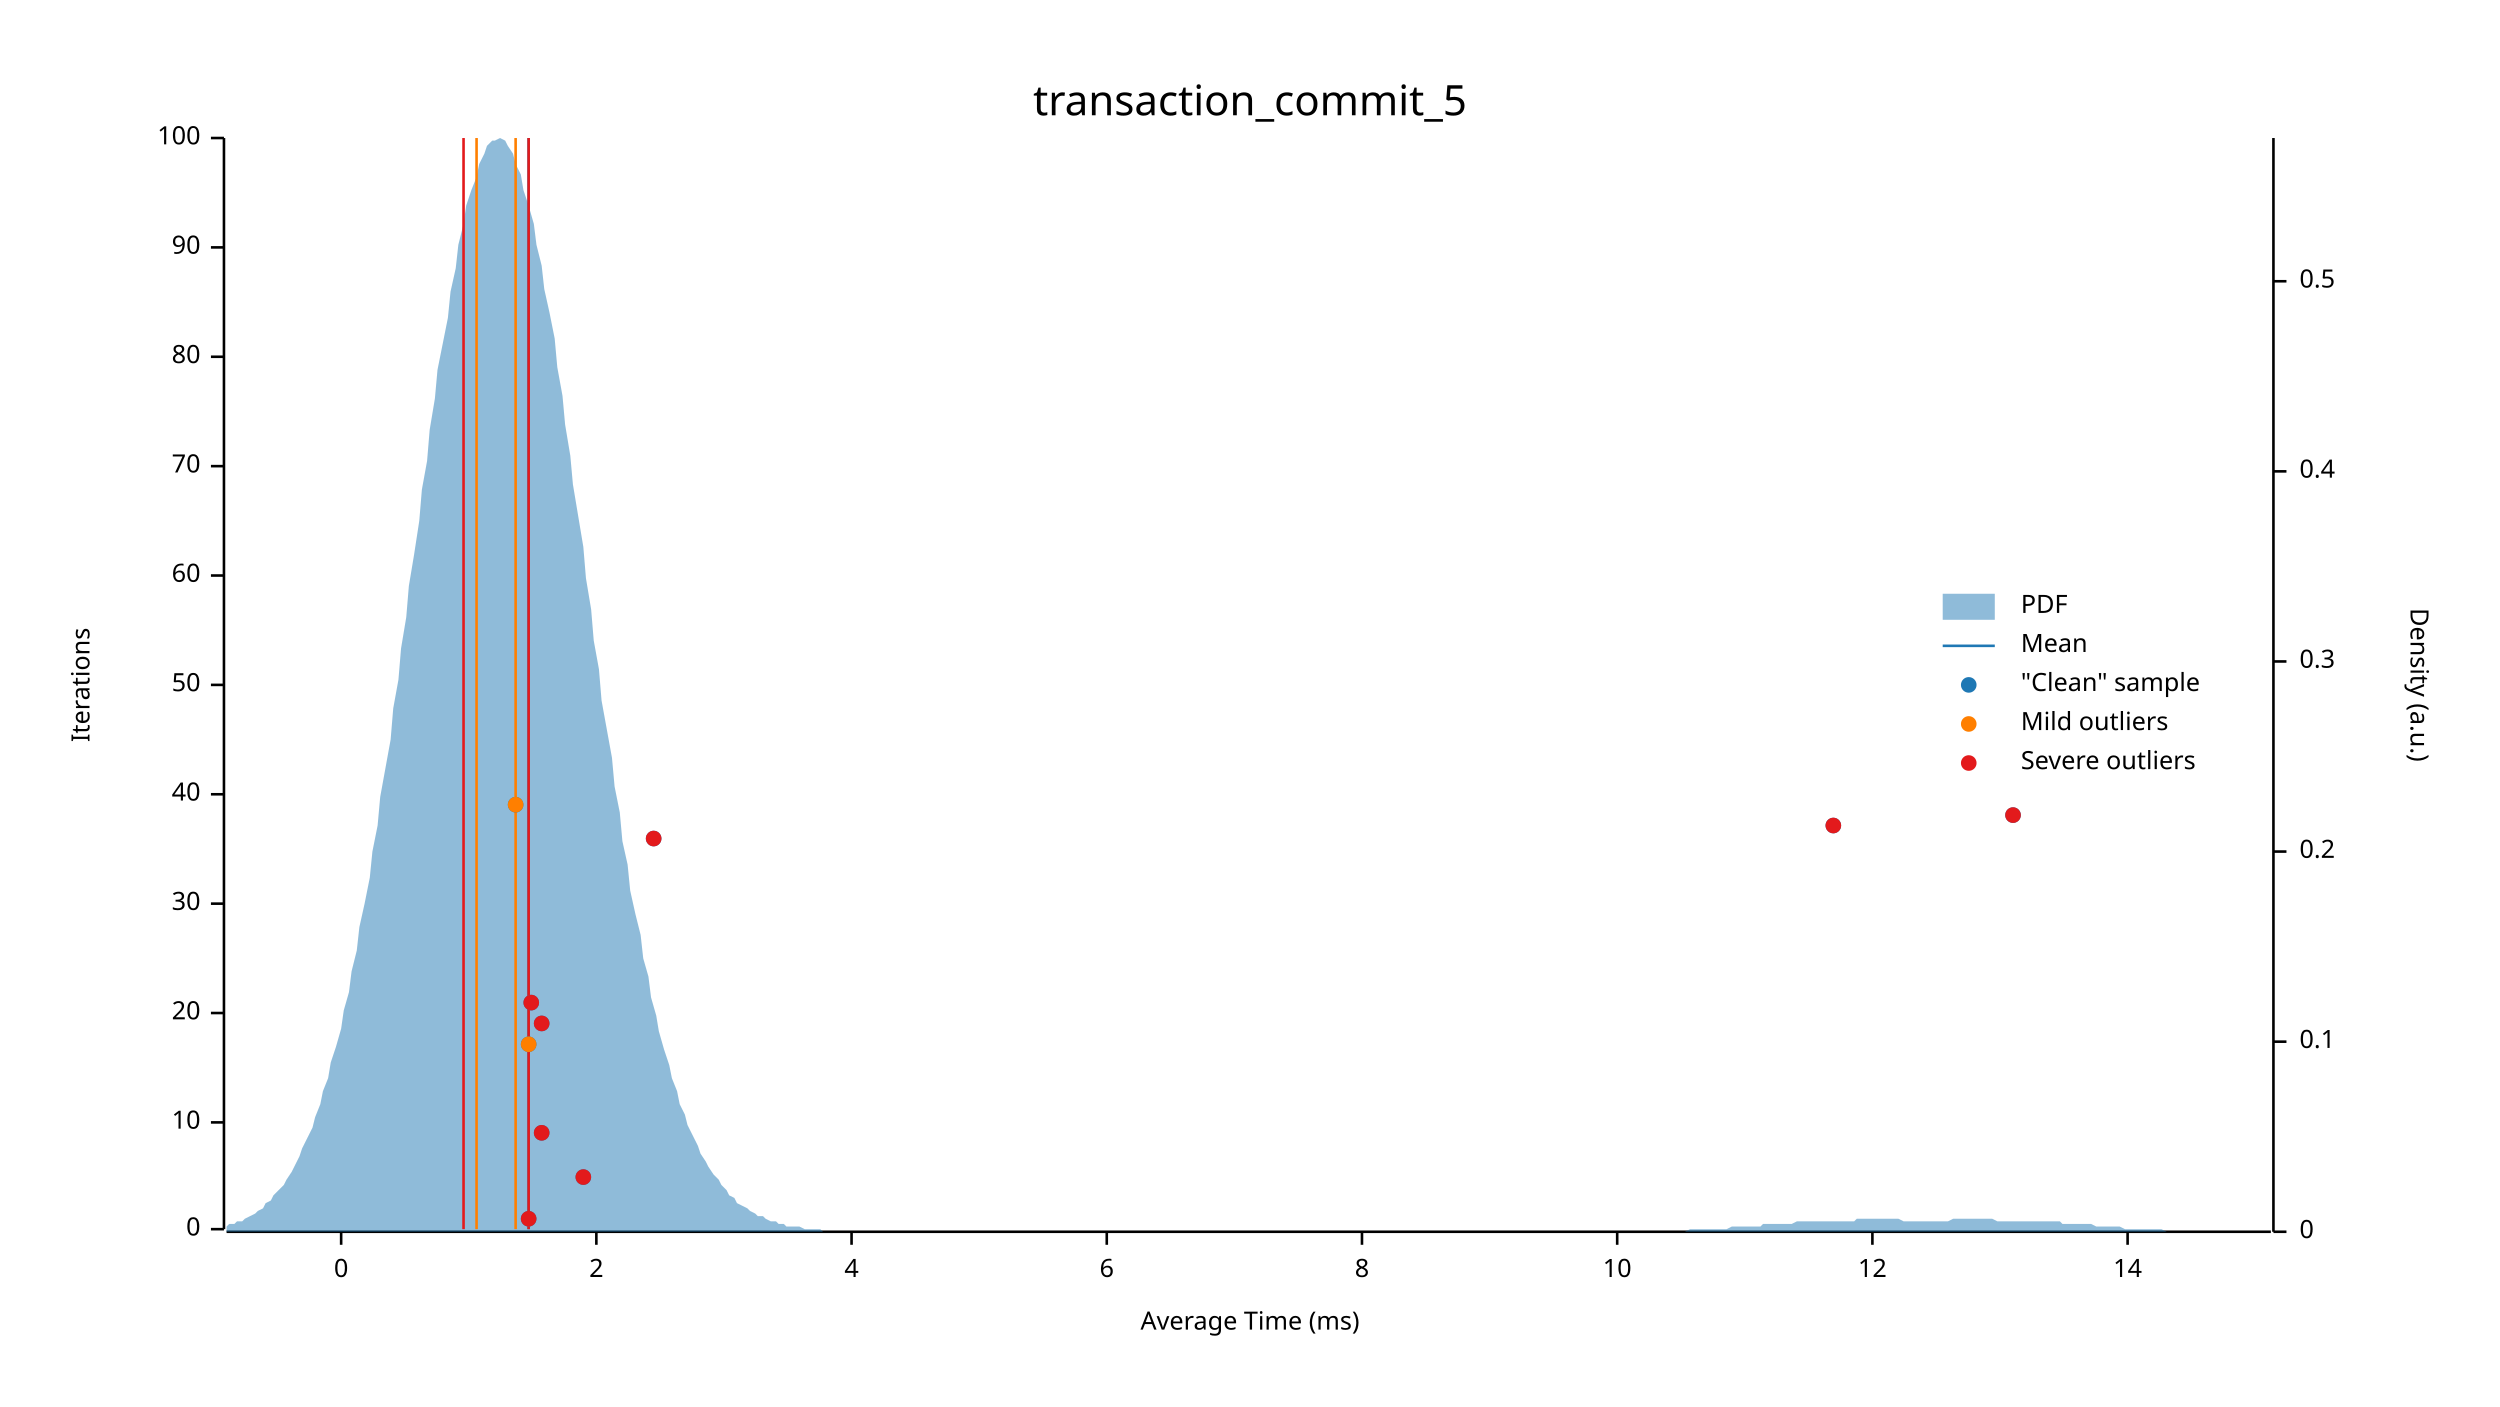
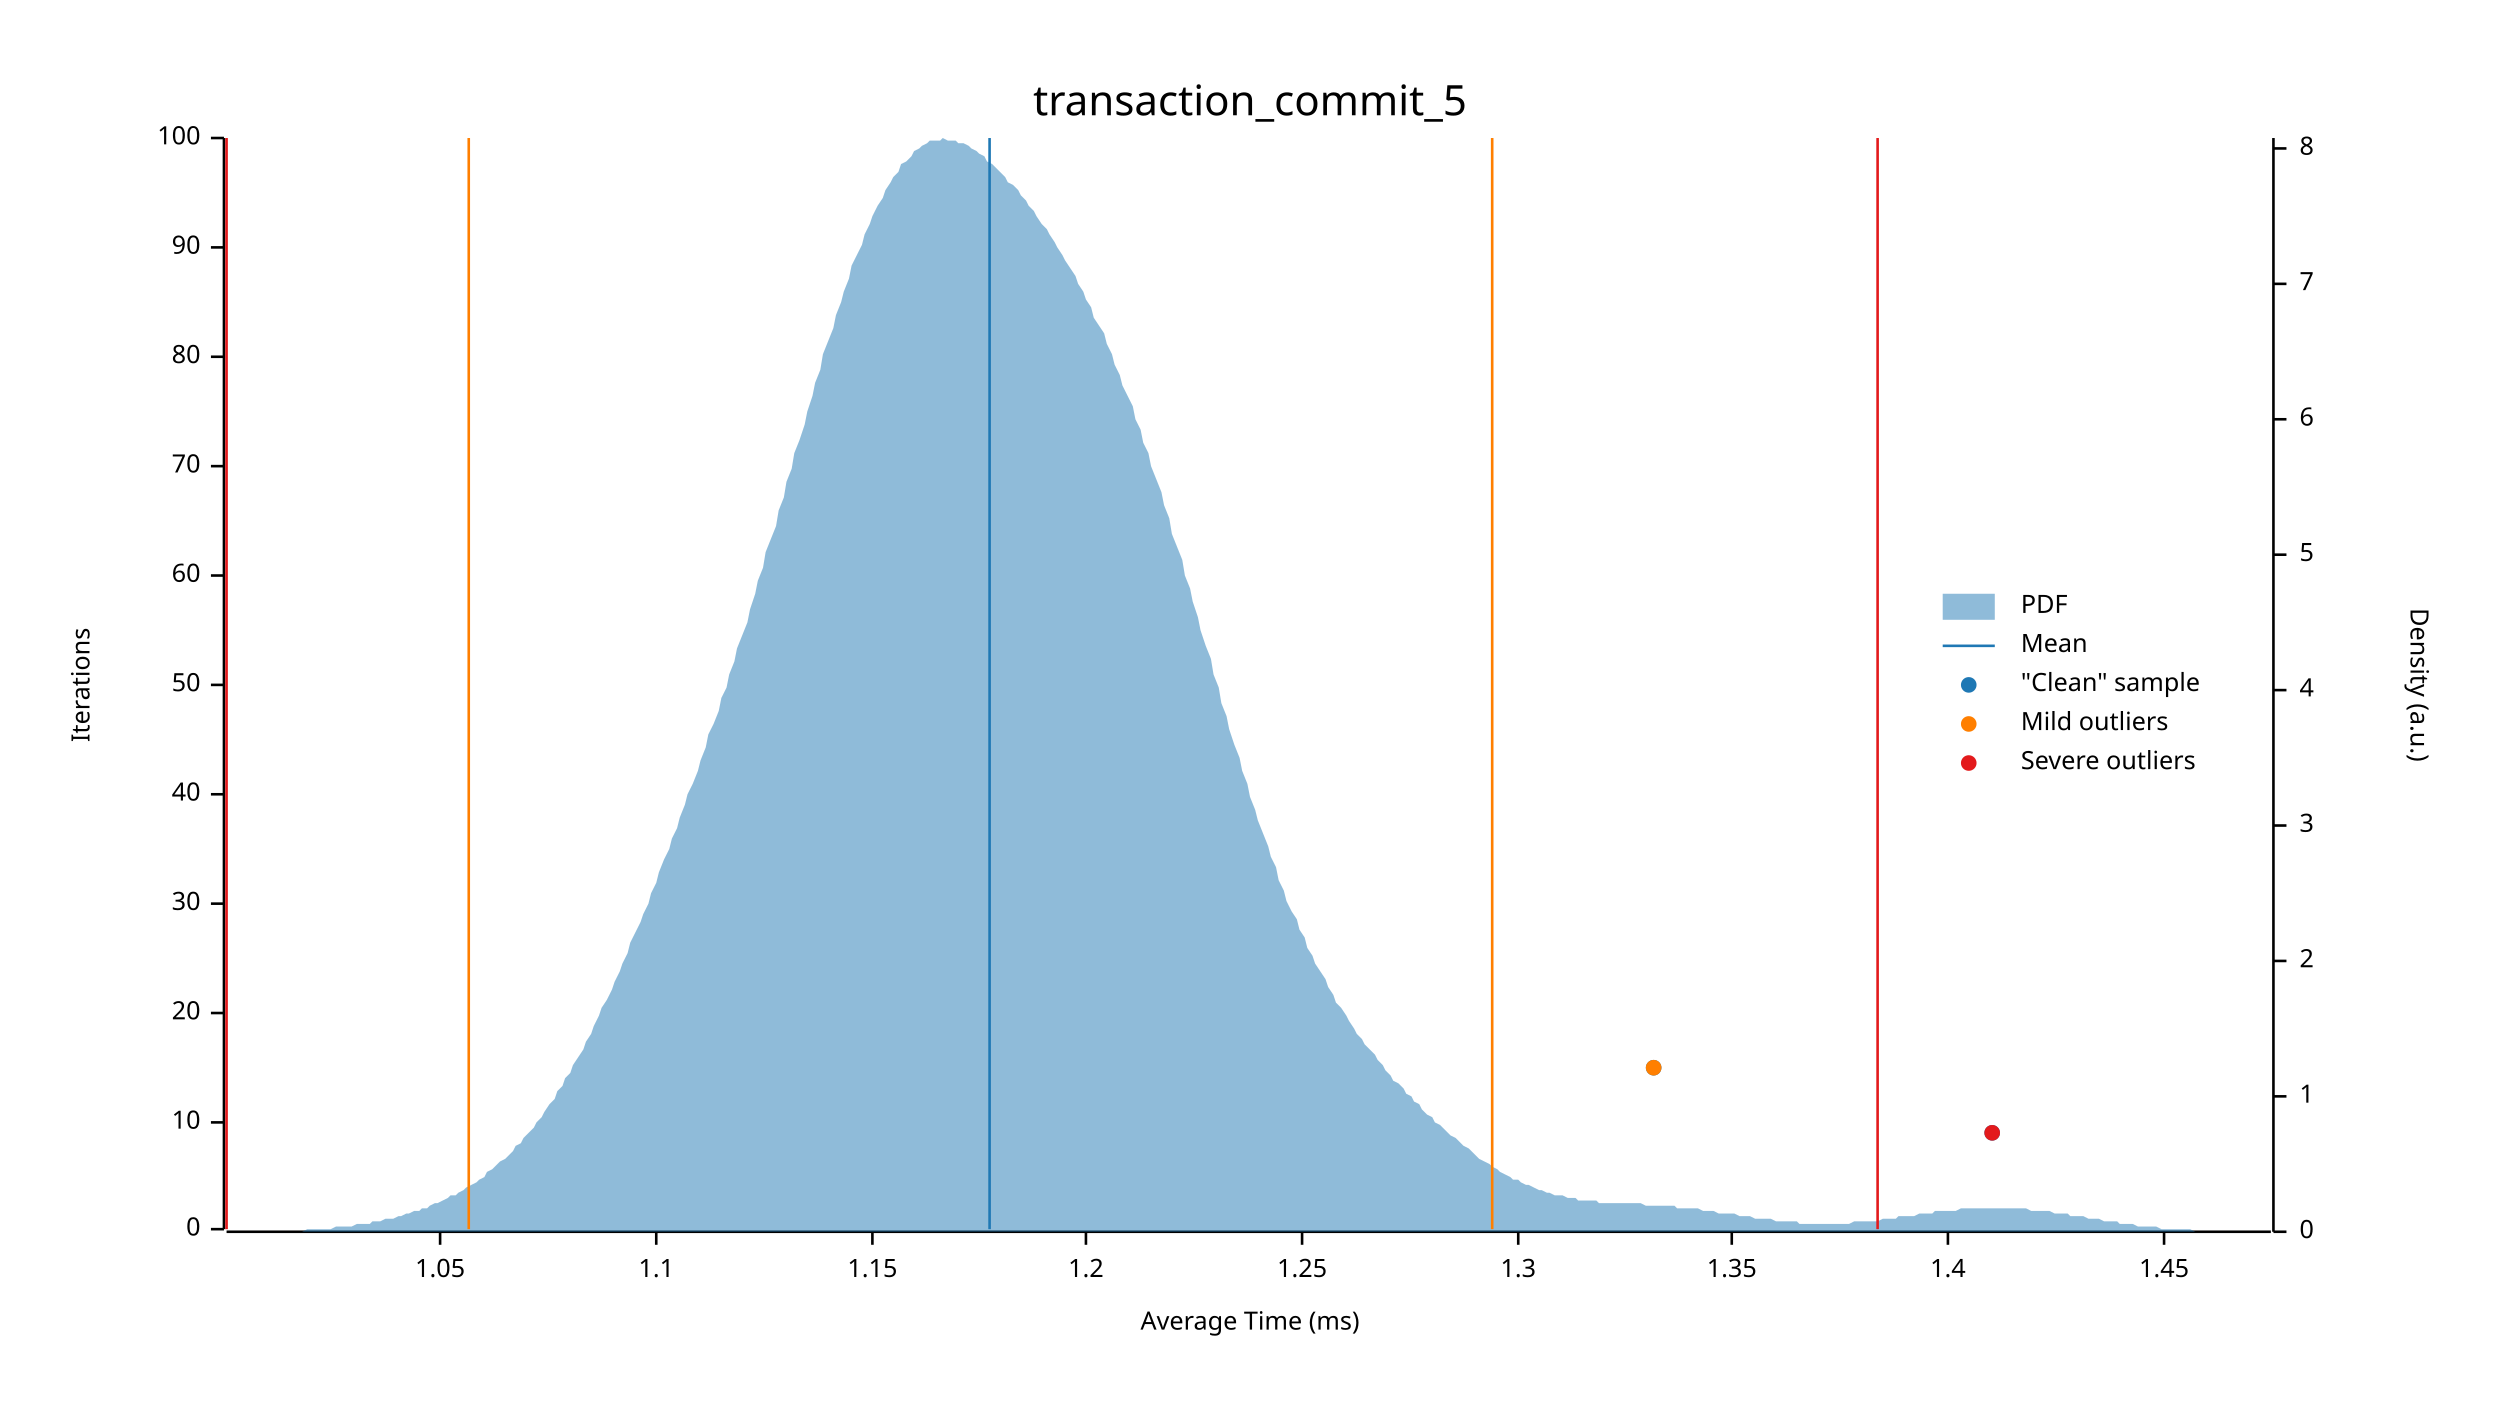
<svg xmlns="http://www.w3.org/2000/svg" width="960" height="540" viewBox="0 0 960 540">
  <text x="480" y="32" dy="0.76em" text-anchor="middle" font-family="sans-serif" font-size="16.129" opacity="1" fill="#000000">
transaction_commit_5
</text>
  <text x="27" y="263" dy="0.76em" text-anchor="middle" font-family="sans-serif" font-size="9.677" opacity="1" fill="#000000" transform="rotate(270, 27, 263)">
Iterations
</text>
  <text x="480" y="513" dy="-0.5ex" text-anchor="middle" font-family="sans-serif" font-size="9.677" opacity="1" fill="#000000">
Average Time (ms)
</text>
  <polyline fill="none" opacity="1" stroke="#000000" stroke-width="1" points="86,53 86,472 " />
  <text x="77" y="472" dy="0.5ex" text-anchor="end" font-family="sans-serif" font-size="9.677" opacity="1" fill="#000000">
0
</text>
  <polyline fill="none" opacity="1" stroke="#000000" stroke-width="1" points="81,472 86,472 " />
  <text x="77" y="431" dy="0.5ex" text-anchor="end" font-family="sans-serif" font-size="9.677" opacity="1" fill="#000000">
10
</text>
  <polyline fill="none" opacity="1" stroke="#000000" stroke-width="1" points="81,431 86,431 " />
  <text x="77" y="389" dy="0.5ex" text-anchor="end" font-family="sans-serif" font-size="9.677" opacity="1" fill="#000000">
20
</text>
  <polyline fill="none" opacity="1" stroke="#000000" stroke-width="1" points="81,389 86,389 " />
  <text x="77" y="347" dy="0.5ex" text-anchor="end" font-family="sans-serif" font-size="9.677" opacity="1" fill="#000000">
30
</text>
  <polyline fill="none" opacity="1" stroke="#000000" stroke-width="1" points="81,347 86,347 " />
  <text x="77" y="305" dy="0.5ex" text-anchor="end" font-family="sans-serif" font-size="9.677" opacity="1" fill="#000000">
40
</text>
  <polyline fill="none" opacity="1" stroke="#000000" stroke-width="1" points="81,305 86,305 " />
  <text x="77" y="263" dy="0.5ex" text-anchor="end" font-family="sans-serif" font-size="9.677" opacity="1" fill="#000000">
50
</text>
  <polyline fill="none" opacity="1" stroke="#000000" stroke-width="1" points="81,263 86,263 " />
  <text x="77" y="221" dy="0.5ex" text-anchor="end" font-family="sans-serif" font-size="9.677" opacity="1" fill="#000000">
60
</text>
  <polyline fill="none" opacity="1" stroke="#000000" stroke-width="1" points="81,221 86,221 " />
  <text x="77" y="179" dy="0.5ex" text-anchor="end" font-family="sans-serif" font-size="9.677" opacity="1" fill="#000000">
70
</text>
  <polyline fill="none" opacity="1" stroke="#000000" stroke-width="1" points="81,179 86,179 " />
  <text x="77" y="137" dy="0.5ex" text-anchor="end" font-family="sans-serif" font-size="9.677" opacity="1" fill="#000000">
80
</text>
  <polyline fill="none" opacity="1" stroke="#000000" stroke-width="1" points="81,137 86,137 " />
  <text x="77" y="95" dy="0.5ex" text-anchor="end" font-family="sans-serif" font-size="9.677" opacity="1" fill="#000000">
90
</text>
  <polyline fill="none" opacity="1" stroke="#000000" stroke-width="1" points="81,95 86,95 " />
  <text x="77" y="53" dy="0.5ex" text-anchor="end" font-family="sans-serif" font-size="9.677" opacity="1" fill="#000000">
100
</text>
  <polyline fill="none" opacity="1" stroke="#000000" stroke-width="1" points="81,53 86,53 " />
  <polyline fill="none" opacity="1" stroke="#000000" stroke-width="1" points="87,473 872,473 " />
-   <text x="131" y="483" dy="0.76em" text-anchor="middle" font-family="sans-serif" font-size="9.677" opacity="1" fill="#000000">
- 0
+   <text x="169" y="483" dy="0.76em" text-anchor="middle" font-family="sans-serif" font-size="9.677" opacity="1" fill="#000000">
+ 1.05
</text>
-   <polyline fill="none" opacity="1" stroke="#000000" stroke-width="1" points="131,473 131,478 " />
-   <text x="229" y="483" dy="0.76em" text-anchor="middle" font-family="sans-serif" font-size="9.677" opacity="1" fill="#000000">
- 2
+   <polyline fill="none" opacity="1" stroke="#000000" stroke-width="1" points="169,473 169,478 " />
+   <text x="252" y="483" dy="0.76em" text-anchor="middle" font-family="sans-serif" font-size="9.677" opacity="1" fill="#000000">
+ 1.1
</text>
-   <polyline fill="none" opacity="1" stroke="#000000" stroke-width="1" points="229,473 229,478 " />
-   <text x="327" y="483" dy="0.76em" text-anchor="middle" font-family="sans-serif" font-size="9.677" opacity="1" fill="#000000">
- 4
+   <polyline fill="none" opacity="1" stroke="#000000" stroke-width="1" points="252,473 252,478 " />
+   <text x="335" y="483" dy="0.76em" text-anchor="middle" font-family="sans-serif" font-size="9.677" opacity="1" fill="#000000">
+ 1.15
</text>
-   <polyline fill="none" opacity="1" stroke="#000000" stroke-width="1" points="327,473 327,478 " />
-   <text x="425" y="483" dy="0.76em" text-anchor="middle" font-family="sans-serif" font-size="9.677" opacity="1" fill="#000000">
- 6
+   <polyline fill="none" opacity="1" stroke="#000000" stroke-width="1" points="335,473 335,478 " />
+   <text x="417" y="483" dy="0.76em" text-anchor="middle" font-family="sans-serif" font-size="9.677" opacity="1" fill="#000000">
+ 1.2
</text>
-   <polyline fill="none" opacity="1" stroke="#000000" stroke-width="1" points="425,473 425,478 " />
-   <text x="523" y="483" dy="0.76em" text-anchor="middle" font-family="sans-serif" font-size="9.677" opacity="1" fill="#000000">
- 8
+   <polyline fill="none" opacity="1" stroke="#000000" stroke-width="1" points="417,473 417,478 " />
+   <text x="500" y="483" dy="0.76em" text-anchor="middle" font-family="sans-serif" font-size="9.677" opacity="1" fill="#000000">
+ 1.25
</text>
-   <polyline fill="none" opacity="1" stroke="#000000" stroke-width="1" points="523,473 523,478 " />
-   <text x="621" y="483" dy="0.76em" text-anchor="middle" font-family="sans-serif" font-size="9.677" opacity="1" fill="#000000">
- 10
+   <polyline fill="none" opacity="1" stroke="#000000" stroke-width="1" points="500,473 500,478 " />
+   <text x="583" y="483" dy="0.76em" text-anchor="middle" font-family="sans-serif" font-size="9.677" opacity="1" fill="#000000">
+ 1.3
</text>
-   <polyline fill="none" opacity="1" stroke="#000000" stroke-width="1" points="621,473 621,478 " />
-   <text x="719" y="483" dy="0.76em" text-anchor="middle" font-family="sans-serif" font-size="9.677" opacity="1" fill="#000000">
- 12
+   <polyline fill="none" opacity="1" stroke="#000000" stroke-width="1" points="583,473 583,478 " />
+   <text x="665" y="483" dy="0.76em" text-anchor="middle" font-family="sans-serif" font-size="9.677" opacity="1" fill="#000000">
+ 1.35
</text>
-   <polyline fill="none" opacity="1" stroke="#000000" stroke-width="1" points="719,473 719,478 " />
-   <text x="817" y="483" dy="0.76em" text-anchor="middle" font-family="sans-serif" font-size="9.677" opacity="1" fill="#000000">
- 14
+   <polyline fill="none" opacity="1" stroke="#000000" stroke-width="1" points="665,473 665,478 " />
+   <text x="748" y="483" dy="0.76em" text-anchor="middle" font-family="sans-serif" font-size="9.677" opacity="1" fill="#000000">
+ 1.4
</text>
-   <polyline fill="none" opacity="1" stroke="#000000" stroke-width="1" points="817,473 817,478 " />
+   <polyline fill="none" opacity="1" stroke="#000000" stroke-width="1" points="748,473 748,478 " />
+   <text x="831" y="483" dy="0.76em" text-anchor="middle" font-family="sans-serif" font-size="9.677" opacity="1" fill="#000000">
+ 1.45
+ </text>
+   <polyline fill="none" opacity="1" stroke="#000000" stroke-width="1" points="831,473 831,478 " />
  <text x="933" y="263" dy="0.76em" text-anchor="middle" font-family="sans-serif" font-size="9.677" opacity="1" fill="#000000" transform="rotate(90, 933, 263)">
Density (a.u.)
</text>
  <polyline fill="none" opacity="1" stroke="#000000" stroke-width="1" points="873,53 873,473 " />
  <text x="883" y="473" dy="0.5ex" text-anchor="start" font-family="sans-serif" font-size="9.677" opacity="1" fill="#000000">
0
</text>
  <polyline fill="none" opacity="1" stroke="#000000" stroke-width="1" points="873,473 878,473 " />
-   <text x="883" y="400" dy="0.5ex" text-anchor="start" font-family="sans-serif" font-size="9.677" opacity="1" fill="#000000">
- 0.1
+   <text x="883" y="421" dy="0.5ex" text-anchor="start" font-family="sans-serif" font-size="9.677" opacity="1" fill="#000000">
+ 1
</text>
-   <polyline fill="none" opacity="1" stroke="#000000" stroke-width="1" points="873,400 878,400 " />
-   <text x="883" y="327" dy="0.5ex" text-anchor="start" font-family="sans-serif" font-size="9.677" opacity="1" fill="#000000">
- 0.2
+   <polyline fill="none" opacity="1" stroke="#000000" stroke-width="1" points="873,421 878,421 " />
+   <text x="883" y="369" dy="0.5ex" text-anchor="start" font-family="sans-serif" font-size="9.677" opacity="1" fill="#000000">
+ 2
</text>
-   <polyline fill="none" opacity="1" stroke="#000000" stroke-width="1" points="873,327 878,327 " />
-   <text x="883" y="254" dy="0.5ex" text-anchor="start" font-family="sans-serif" font-size="9.677" opacity="1" fill="#000000">
- 0.3
+   <polyline fill="none" opacity="1" stroke="#000000" stroke-width="1" points="873,369 878,369 " />
+   <text x="883" y="317" dy="0.5ex" text-anchor="start" font-family="sans-serif" font-size="9.677" opacity="1" fill="#000000">
+ 3
</text>
-   <polyline fill="none" opacity="1" stroke="#000000" stroke-width="1" points="873,254 878,254 " />
-   <text x="883" y="181" dy="0.5ex" text-anchor="start" font-family="sans-serif" font-size="9.677" opacity="1" fill="#000000">
- 0.4
+   <polyline fill="none" opacity="1" stroke="#000000" stroke-width="1" points="873,317 878,317 " />
+   <text x="883" y="265" dy="0.5ex" text-anchor="start" font-family="sans-serif" font-size="9.677" opacity="1" fill="#000000">
+ 4
</text>
-   <polyline fill="none" opacity="1" stroke="#000000" stroke-width="1" points="873,181 878,181 " />
-   <text x="883" y="108" dy="0.5ex" text-anchor="start" font-family="sans-serif" font-size="9.677" opacity="1" fill="#000000">
- 0.5
+   <polyline fill="none" opacity="1" stroke="#000000" stroke-width="1" points="873,265 878,265 " />
+   <text x="883" y="213" dy="0.5ex" text-anchor="start" font-family="sans-serif" font-size="9.677" opacity="1" fill="#000000">
+ 5
</text>
-   <polyline fill="none" opacity="1" stroke="#000000" stroke-width="1" points="873,108 878,108 " />
-   <polygon opacity="0.5" fill="#1F78B4" points="87,471 88,470 90,470 91,469 93,469 94,468 96,467 98,466 99,465 101,464 102,462 104,461 105,459 107,457 109,455 110,453 112,450 113,448 115,444 116,441 118,437 120,433 121,429 123,424 124,419 126,414 127,408 129,402 131,395 132,388 134,381 135,373 137,365 138,356 140,347 142,337 143,327 145,317 146,306 148,295 150,284 151,272 153,261 154,249 156,237 157,225 159,213 161,200 162,188 164,177 165,165 167,153 168,142 170,132 172,122 173,112 175,103 176,94 178,86 179,79 181,73 183,68 184,63 186,59 187,56 189,54 190,54 192,53 194,54 195,56 197,59 198,63 200,67 201,73 203,79 205,86 206,94 208,102 209,111 211,120 213,130 214,141 216,152 217,163 219,175 220,186 222,198 224,210 225,222 227,234 228,246 230,257 231,269 233,280 235,291 236,302 238,312 239,323 241,332 242,342 244,351 246,359 247,368 249,375 250,383 252,390 253,396 255,403 257,409 258,414 260,419 261,424 263,428 264,432 266,436 268,440 269,443 271,446 272,448 274,451 276,453 277,455 279,457 280,459 282,460 283,462 285,463 287,464 288,465 290,466 291,467 293,467 294,468 296,469 298,469 299,470 301,470 302,471 304,471 305,471 307,471 309,472 310,472 312,472 313,472 315,472 316,473 318,473 320,473 321,473 323,473 324,473 326,473 327,473 329,473 331,473 332,473 334,473 335,473 337,473 339,473 340,473 342,473 343,473 345,473 346,473 348,473 350,473 351,473 353,473 354,473 356,473 357,473 359,473 361,473 362,473 364,473 365,473 367,473 368,473 370,473 372,473 373,473 375,473 376,473 378,473 379,473 381,473 383,473 384,473 386,473 387,473 389,473 391,473 392,473 394,473 395,473 397,473 398,473 400,473 402,473 403,473 405,473 406,473 408,473 409,473 411,473 413,473 414,473 416,473 417,473 419,473 420,473 422,473 424,473 425,473 427,473 428,473 430,473 431,473 433,473 435,473 436,473 438,473 439,473 441,473 442,473 444,473 446,473 447,473 449,473 450,473 452,473 454,473 455,473 457,473 458,473 460,473 461,473 463,473 465,473 466,473 468,473 469,473 471,473 472,473 474,473 476,473 477,473 479,473 480,473 482,473 483,473 485,473 487,473 488,473 490,473 491,473 493,473 494,473 496,473 498,473 499,473 501,473 502,473 504,473 505,473 507,473 509,473 510,473 512,473 513,473 515,473 517,473 518,473 520,473 521,473 523,473 524,473 526,473 528,473 529,473 531,473 532,473 534,473 535,473 537,473 539,473 540,473 542,473 543,473 545,473 546,473 548,473 550,473 551,473 553,473 554,473 556,473 557,473 559,473 561,473 562,473 564,473 565,473 567,473 568,473 570,473 572,473 573,473 575,473 576,473 578,473 580,473 581,473 583,473 584,473 586,473 587,473 589,473 591,473 592,473 594,473 595,473 597,473 598,473 600,473 602,473 603,473 605,473 606,473 608,473 609,473 611,473 613,473 614,473 616,473 617,473 619,473 620,473 622,473 624,473 625,473 627,473 628,473 630,473 632,473 633,473 635,473 636,473 638,473 639,473 641,473 643,473 644,473 646,473 647,473 649,472 650,472 652,472 654,472 655,472 657,472 658,472 660,472 661,472 663,472 665,471 666,471 668,471 669,471 671,471 672,471 674,471 676,471 677,470 679,470 680,470 682,470 683,470 685,470 687,470 688,470 690,469 691,469 693,469 695,469 696,469 698,469 699,469 701,469 702,469 704,469 706,469 707,469 709,469 710,469 712,469 713,468 715,468 717,468 718,468 720,468 721,468 723,468 724,468 726,468 728,468 729,468 731,469 732,469 734,469 735,469 737,469 739,469 740,469 742,469 743,469 745,469 746,469 748,469 750,468 751,468 753,468 754,468 756,468 758,468 759,468 761,468 762,468 764,468 765,468 767,469 769,469 770,469 772,469 773,469 775,469 776,469 778,469 780,469 781,469 783,469 784,469 786,469 787,469 789,469 791,469 792,470 794,470 795,470 797,470 798,470 800,470 802,470 803,470 805,471 806,471 808,471 809,471 811,471 813,471 814,471 816,472 817,472 819,472 821,472 822,472 824,472 825,472 827,472 828,472 830,472 832,473 833,473 835,473 836,473 838,473 839,473 841,473 843,473 844,473 846,473 847,473 849,473 850,473 852,473 854,473 855,473 857,473 858,473 860,473 861,473 863,473 865,473 866,473 868,473 869,473 871,473 873,473 873,473 87,473 " />
-   <polyline fill="none" opacity="1" stroke="#1F78B4" stroke-width="1" points="203,472 203,53 " />
-   <polyline fill="none" opacity="1" stroke="#FF7F00" stroke-width="1" points="183,472 183,53 " />
-   <polyline fill="none" opacity="1" stroke="#FF7F00" stroke-width="1" points="198,472 198,53 " />
-   <polyline fill="none" opacity="1" stroke="#E31A1C" stroke-width="1" points="178,472 178,53 " />
-   <polyline fill="none" opacity="1" stroke="#E31A1C" stroke-width="1" points="203,472 203,53 " />
-   <circle cx="203" cy="468" r="3" opacity="1" fill="#1F78B4" stroke="none" stroke-width="1" />
-   <circle cx="224" cy="452" r="3" opacity="1" fill="#1F78B4" stroke="none" stroke-width="1" />
-   <circle cx="208" cy="435" r="3" opacity="1" fill="#1F78B4" stroke="none" stroke-width="1" />
-   <circle cx="203" cy="401" r="3" opacity="1" fill="#1F78B4" stroke="none" stroke-width="1" />
-   <circle cx="208" cy="393" r="3" opacity="1" fill="#1F78B4" stroke="none" stroke-width="1" />
-   <circle cx="204" cy="385" r="3" opacity="1" fill="#1F78B4" stroke="none" stroke-width="1" />
-   <circle cx="251" cy="322" r="3" opacity="1" fill="#1F78B4" stroke="none" stroke-width="1" />
-   <circle cx="704" cy="317" r="3" opacity="1" fill="#1F78B4" stroke="none" stroke-width="1" />
-   <circle cx="773" cy="313" r="3" opacity="1" fill="#1F78B4" stroke="none" stroke-width="1" />
-   <circle cx="198" cy="309" r="3" opacity="1" fill="#1F78B4" stroke="none" stroke-width="1" />
-   <circle cx="203" cy="401" r="3" opacity="1" fill="#FF7F00" stroke="none" stroke-width="1" />
-   <circle cx="198" cy="309" r="3" opacity="1" fill="#FF7F00" stroke="none" stroke-width="1" />
-   <circle cx="203" cy="468" r="3" opacity="1" fill="#E31A1C" stroke="none" stroke-width="1" />
-   <circle cx="224" cy="452" r="3" opacity="1" fill="#E31A1C" stroke="none" stroke-width="1" />
-   <circle cx="208" cy="435" r="3" opacity="1" fill="#E31A1C" stroke="none" stroke-width="1" />
-   <circle cx="208" cy="393" r="3" opacity="1" fill="#E31A1C" stroke="none" stroke-width="1" />
-   <circle cx="204" cy="385" r="3" opacity="1" fill="#E31A1C" stroke="none" stroke-width="1" />
-   <circle cx="251" cy="322" r="3" opacity="1" fill="#E31A1C" stroke="none" stroke-width="1" />
-   <circle cx="704" cy="317" r="3" opacity="1" fill="#E31A1C" stroke="none" stroke-width="1" />
-   <circle cx="773" cy="313" r="3" opacity="1" fill="#E31A1C" stroke="none" stroke-width="1" />
+   <polyline fill="none" opacity="1" stroke="#000000" stroke-width="1" points="873,213 878,213 " />
+   <text x="883" y="161" dy="0.5ex" text-anchor="start" font-family="sans-serif" font-size="9.677" opacity="1" fill="#000000">
+ 6
+ </text>
+   <polyline fill="none" opacity="1" stroke="#000000" stroke-width="1" points="873,161 878,161 " />
+   <text x="883" y="109" dy="0.5ex" text-anchor="start" font-family="sans-serif" font-size="9.677" opacity="1" fill="#000000">
+ 7
+ </text>
+   <polyline fill="none" opacity="1" stroke="#000000" stroke-width="1" points="873,109 878,109 " />
+   <text x="883" y="57" dy="0.5ex" text-anchor="start" font-family="sans-serif" font-size="9.677" opacity="1" fill="#000000">
+ 8
+ </text>
+   <polyline fill="none" opacity="1" stroke="#000000" stroke-width="1" points="873,57 878,57 " />
+   <polygon opacity="0.5" fill="#1F78B4" points="87,473 88,473 90,473 91,473 93,473 94,473 96,473 98,473 99,473 101,473 102,473 104,473 105,473 107,473 109,473 110,473 112,473 113,473 115,473 116,473 118,472 120,472 121,472 123,472 124,472 126,472 127,472 129,471 131,471 132,471 134,471 135,471 137,470 138,470 140,470 142,470 143,469 145,469 146,469 148,468 150,468 151,468 153,467 154,467 156,466 157,466 159,465 161,465 162,464 164,464 165,463 167,462 168,462 170,461 172,460 173,459 175,459 176,458 178,457 179,456 181,455 183,454 184,453 186,452 187,450 189,449 190,448 192,446 194,445 195,444 197,442 198,440 200,439 201,437 203,435 205,433 206,431 208,429 209,427 211,424 213,422 214,419 216,417 217,414 219,412 220,409 222,406 224,403 225,400 227,397 228,394 230,390 231,387 233,384 235,380 236,377 238,373 239,370 241,366 242,362 244,358 246,354 247,351 249,347 250,343 252,339 253,335 255,330 257,326 258,322 260,318 261,314 263,309 264,305 266,301 268,296 269,292 271,287 272,282 274,278 276,273 277,268 279,264 280,259 282,254 283,249 285,244 287,239 288,234 290,228 291,223 293,218 294,212 296,207 298,202 299,196 301,191 302,185 304,180 305,174 307,169 309,163 310,158 312,152 313,147 315,142 316,136 318,131 320,126 321,121 323,116 324,112 326,107 327,102 329,98 331,94 332,90 334,86 335,83 337,79 339,76 340,73 342,70 343,68 345,66 346,63 348,62 350,60 351,58 353,57 354,56 356,55 357,54 359,54 361,54 362,53 364,54 365,54 367,54 368,55 370,55 372,56 373,57 375,58 376,59 378,60 379,62 381,63 383,65 384,66 386,68 387,70 389,71 391,73 392,75 394,77 395,79 397,81 398,83 400,86 402,88 403,90 405,93 406,95 408,98 409,100 411,103 413,106 414,109 416,112 417,115 419,118 420,122 422,125 424,128 425,132 427,136 428,140 430,144 431,148 433,152 435,156 436,161 438,165 439,170 441,174 442,179 444,184 446,189 447,194 449,199 450,205 452,210 454,215 455,221 457,226 458,231 460,237 461,242 463,248 465,253 466,259 468,264 469,270 471,275 472,280 474,286 476,291 477,296 479,301 480,306 482,311 483,315 485,320 487,325 488,329 490,333 491,338 493,342 494,346 496,350 498,353 499,357 501,360 502,364 504,367 505,370 507,373 509,376 510,379 512,382 513,385 515,387 517,390 518,392 520,395 521,397 523,399 524,401 526,403 528,405 529,407 531,409 532,411 534,413 535,415 537,416 539,418 540,420 542,421 543,423 545,424 546,426 548,428 550,429 551,431 553,432 554,433 556,435 557,436 559,437 561,439 562,440 564,441 565,442 567,444 568,445 570,446 572,447 573,448 575,449 576,450 578,451 580,452 581,453 583,453 584,454 586,455 587,455 589,456 591,457 592,457 594,458 595,458 597,459 598,459 600,459 602,460 603,460 605,460 606,461 608,461 609,461 611,461 613,461 614,462 616,462 617,462 619,462 620,462 622,462 624,462 625,462 627,462 628,462 630,462 632,463 633,463 635,463 636,463 638,463 639,463 641,463 643,463 644,464 646,464 647,464 649,464 650,464 652,464 654,465 655,465 657,465 658,465 660,466 661,466 663,466 665,466 666,466 668,467 669,467 671,467 672,467 674,468 676,468 677,468 679,468 680,468 682,469 683,469 685,469 687,469 688,469 690,469 691,470 693,470 695,470 696,470 698,470 699,470 701,470 702,470 704,470 706,470 707,470 709,470 710,470 712,469 713,469 715,469 717,469 718,469 720,469 721,469 723,468 724,468 726,468 728,468 729,467 731,467 732,467 734,467 735,467 737,466 739,466 740,466 742,466 743,465 745,465 746,465 748,465 750,465 751,465 753,464 754,464 756,464 758,464 759,464 761,464 762,464 764,464 765,464 767,464 769,464 770,464 772,464 773,464 775,464 776,464 778,464 780,465 781,465 783,465 784,465 786,465 787,465 789,466 791,466 792,466 794,466 795,467 797,467 798,467 800,467 802,468 803,468 805,468 806,468 808,469 809,469 811,469 813,469 814,470 816,470 817,470 819,470 821,471 822,471 824,471 825,471 827,471 828,471 830,472 832,472 833,472 835,472 836,472 838,472 839,472 841,472 843,473 844,473 846,473 847,473 849,473 850,473 852,473 854,473 855,473 857,473 858,473 860,473 861,473 863,473 865,473 866,473 868,473 869,473 871,473 873,473 873,473 87,473 " />
+   <polyline fill="none" opacity="1" stroke="#1F78B4" stroke-width="1" points="380,472 380,53 " />
+   <polyline fill="none" opacity="1" stroke="#FF7F00" stroke-width="1" points="180,472 180,53 " />
+   <polyline fill="none" opacity="1" stroke="#FF7F00" stroke-width="1" points="573,472 573,53 " />
+   <polyline fill="none" opacity="1" stroke="#E31A1C" stroke-width="1" points="87,472 87,53 " />
+   <polyline fill="none" opacity="1" stroke="#E31A1C" stroke-width="1" points="721,472 721,53 " />
+   <circle cx="765" cy="435" r="3" opacity="1" fill="#1F78B4" stroke="none" stroke-width="1" />
+   <circle cx="635" cy="410" r="3" opacity="1" fill="#1F78B4" stroke="none" stroke-width="1" />
+   <circle cx="635" cy="410" r="3" opacity="1" fill="#FF7F00" stroke="none" stroke-width="1" />
+   <circle cx="765" cy="435" r="3" opacity="1" fill="#E31A1C" stroke="none" stroke-width="1" />
  <text x="776" y="228" dy="0.76em" text-anchor="start" font-family="sans-serif" font-size="9.677" opacity="1" fill="#000000">
PDF
</text>
  <text x="776" y="243" dy="0.76em" text-anchor="start" font-family="sans-serif" font-size="9.677" opacity="1" fill="#000000">
Mean
</text>
  <text x="776" y="258" dy="0.76em" text-anchor="start" font-family="sans-serif" font-size="9.677" opacity="1" fill="#000000">
"Clean" sample
</text>
  <text x="776" y="273" dy="0.76em" text-anchor="start" font-family="sans-serif" font-size="9.677" opacity="1" fill="#000000">
Mild outliers
</text>
  <text x="776" y="288" dy="0.76em" text-anchor="start" font-family="sans-serif" font-size="9.677" opacity="1" fill="#000000">
Severe outliers
</text>
  <rect x="746" y="228" width="20" height="10" opacity="0.5" fill="#1F78B4" stroke="none" />
  <polyline fill="none" opacity="1" stroke="#1F78B4" stroke-width="1" points="746,248 766,248 " />
  <circle cx="756" cy="263" r="3" opacity="1" fill="#1F78B4" stroke="none" stroke-width="1" />
  <circle cx="756" cy="278" r="3" opacity="1" fill="#FF7F00" stroke="none" stroke-width="1" />
  <circle cx="756" cy="293" r="3" opacity="1" fill="#E31A1C" stroke="none" stroke-width="1" />
</svg>
